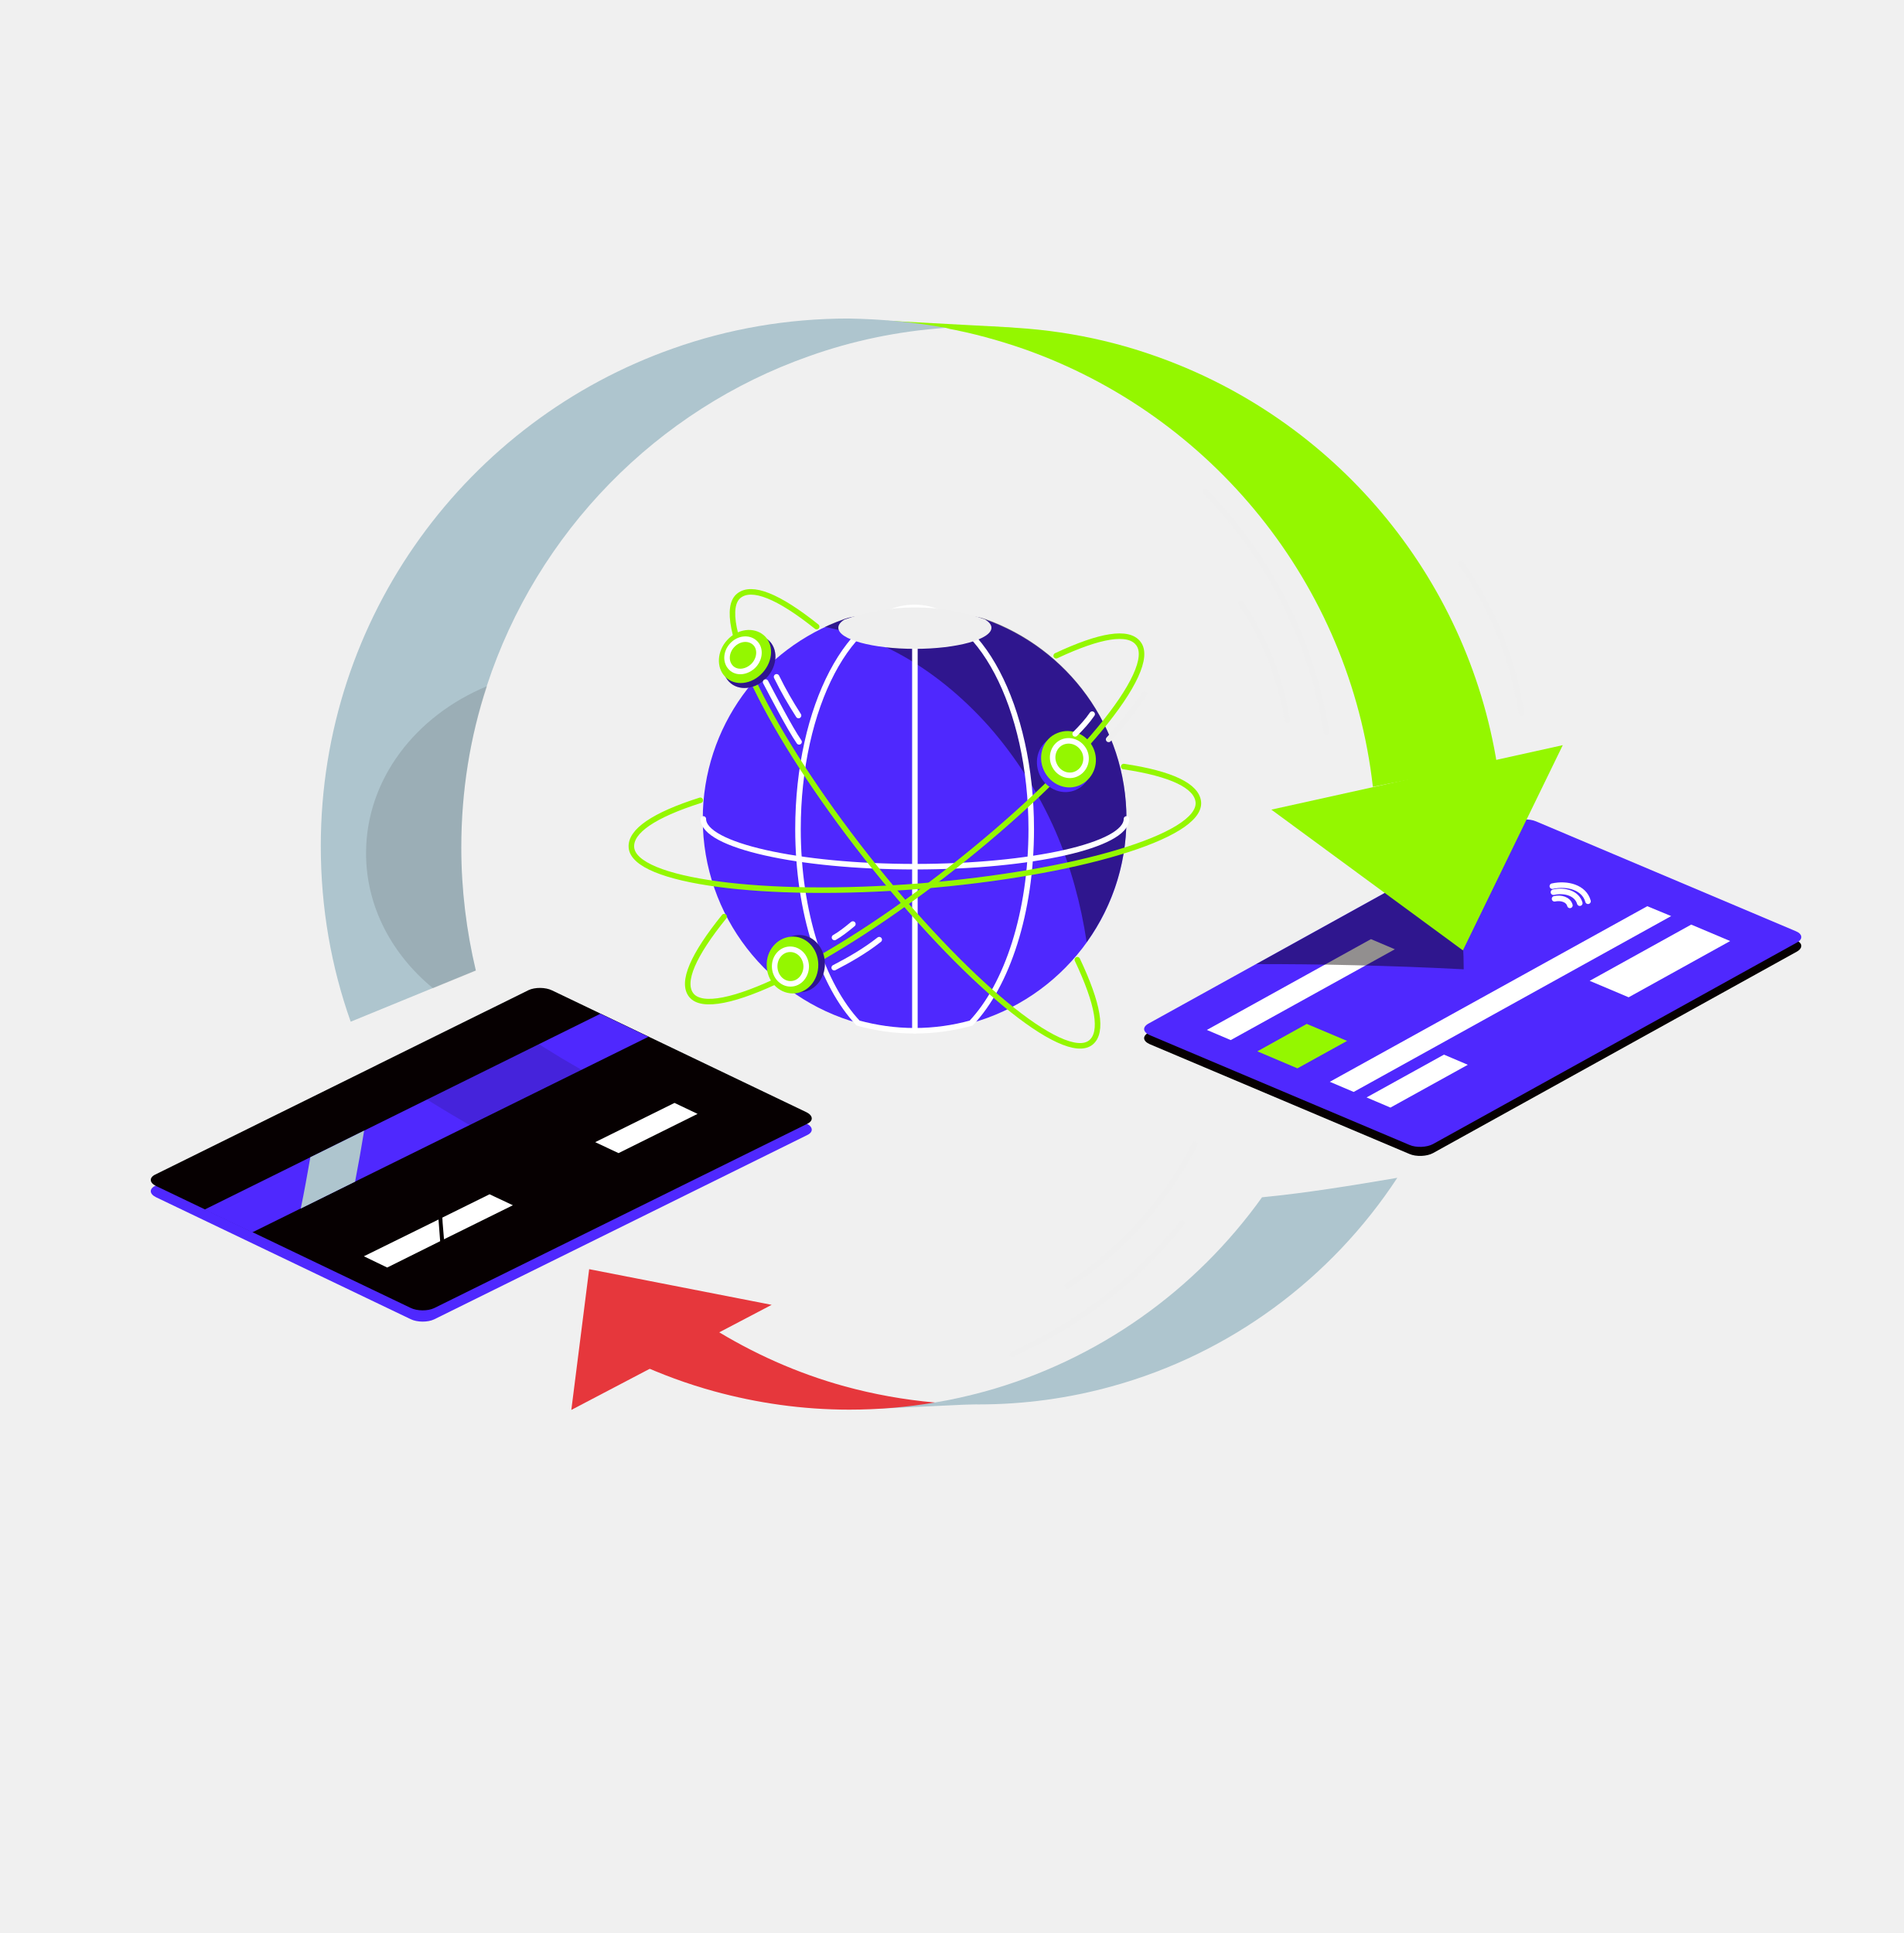
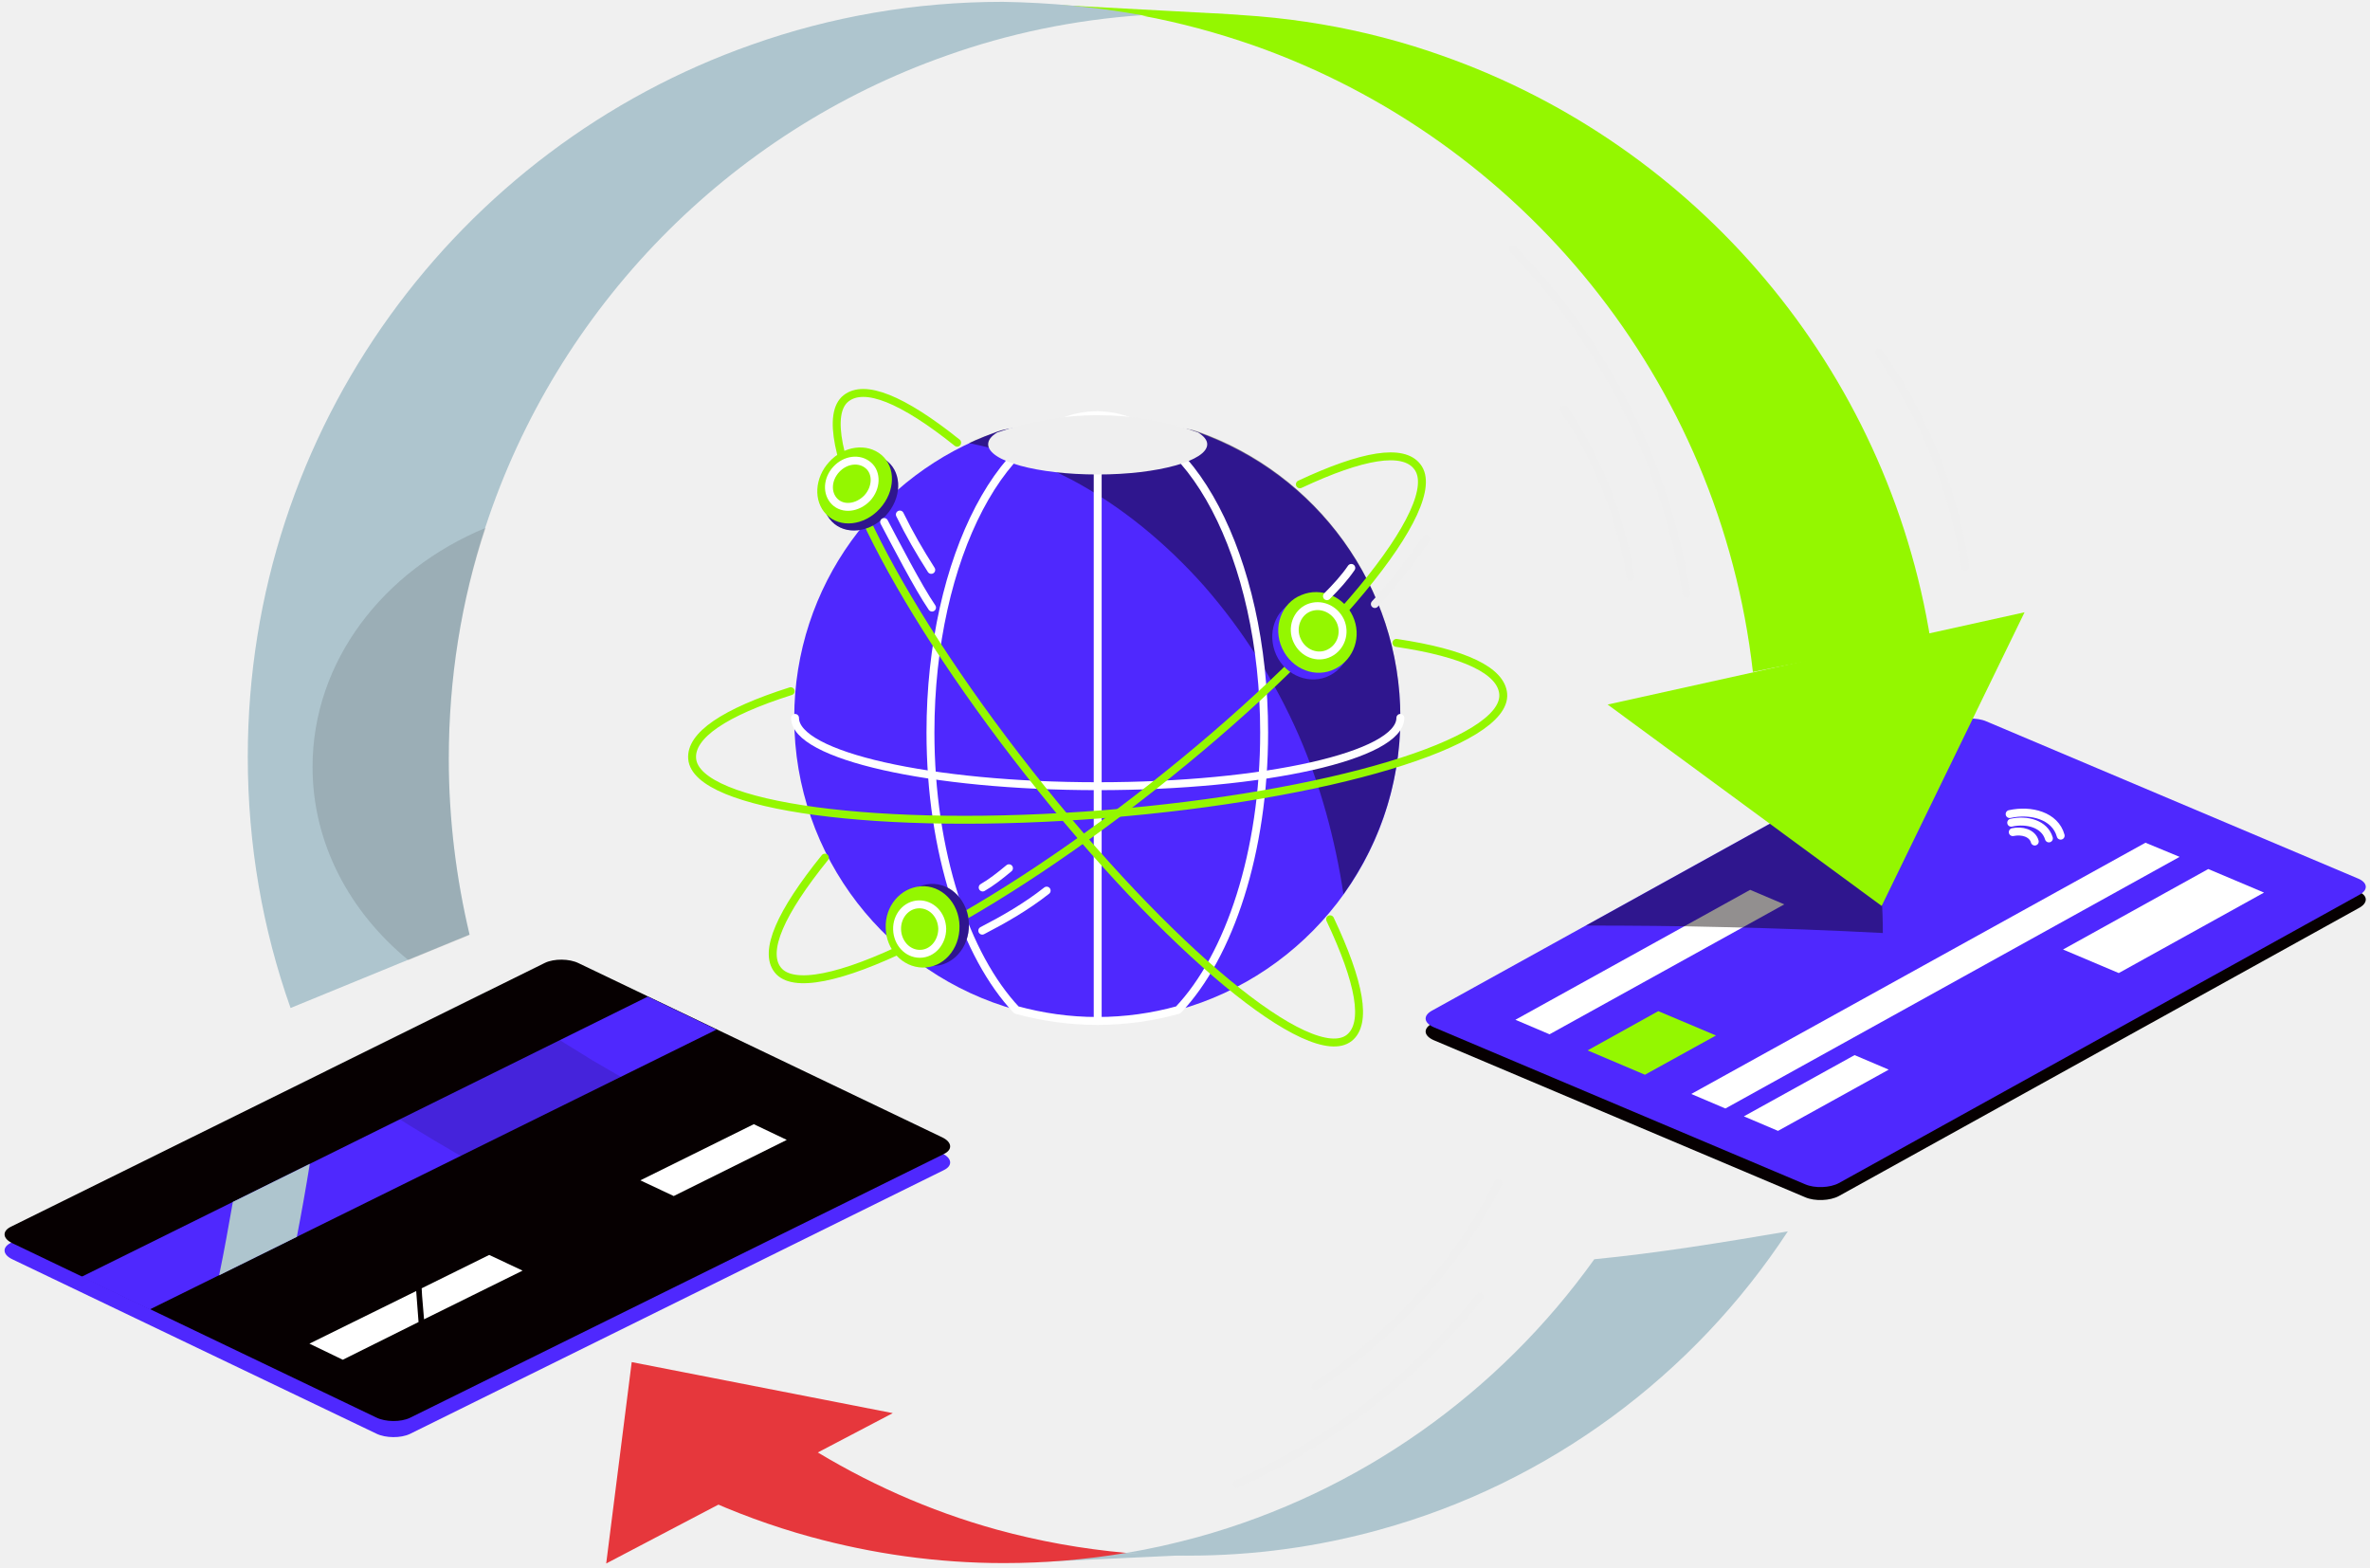
- <svg xmlns="http://www.w3.org/2000/svg" width="516" height="524" viewBox="0 0 516 524" fill="none">
-   <path d="M487.069 257.926L388.376 312.59C386.74 313.482 383.839 313.631 381.98 312.813L311.623 283.064C309.764 282.246 309.54 280.907 311.251 279.94L340.554 263.727L394.177 234.052L409.944 225.35C411.58 224.458 414.481 224.309 416.34 225.127L486.697 254.877C488.556 255.546 488.705 256.959 487.069 257.926Z" fill="#060001" />
-   <path d="M487.069 255.471L388.376 310.135C386.74 311.028 383.839 311.177 381.98 310.359L311.623 280.609C309.764 279.791 309.54 278.452 311.251 277.486L340.554 261.272L394.177 231.597L409.944 222.896C411.58 222.003 414.481 221.855 416.34 222.673L486.697 252.422C488.556 253.166 488.705 254.579 487.069 255.471Z" fill="#4F28FE" />
-   <path d="M327.093 279.196L333.563 281.948L378.038 257.33L371.568 254.579L327.093 279.196Z" fill="white" />
-   <path opacity="0.44" d="M396.706 262.76C386.74 262.239 376.774 261.867 366.733 261.644C357.957 261.421 349.181 261.347 340.48 261.347L394.103 231.672C394.623 237.473 395.367 243.274 395.888 249.075C396.408 253.612 396.706 258.149 396.706 262.76Z" fill="#060001" />
-   <path d="M370.378 297.492L376.848 300.244L397.821 288.641L391.351 285.89L370.378 297.492Z" fill="white" />
-   <path d="M340.777 284.997L351.636 289.608L365.097 282.171L354.164 277.56L340.777 284.997Z" fill="#94F700" />
-   <path d="M360.412 293.253L366.882 296.004L452.932 248.331L446.461 245.654L360.412 293.253Z" fill="white" />
-   <path d="M430.843 265.883L441.404 270.346L468.922 255.099L458.361 250.637L430.843 265.883Z" fill="white" />
-   <path d="M421.323 243.646C423.034 243.274 425.042 243.795 425.488 245.431" stroke="white" stroke-width="1.5" stroke-miterlimit="10" stroke-linecap="round" stroke-linejoin="round" />
-   <path d="M421.026 241.861C424.001 241.192 427.347 242.084 428.165 244.836" stroke="white" stroke-width="1.5" stroke-miterlimit="10" stroke-linecap="round" stroke-linejoin="round" />
-   <path d="M420.728 240.225C424.744 239.332 429.355 240.522 430.397 244.315" stroke="white" stroke-width="1.5" stroke-miterlimit="10" stroke-linecap="round" stroke-linejoin="round" />
-   <path d="M218.805 307.681L117.658 357.66C115.947 358.478 113.047 358.478 111.262 357.585L42.318 324.564C40.459 323.671 40.385 322.258 42.095 321.44L143.242 271.462C144.953 270.643 147.854 270.643 149.638 271.536L218.582 304.558C220.367 305.45 220.516 306.863 218.805 307.681Z" fill="#4F28FE" />
-   <path d="M218.805 304.632L117.658 354.611C115.947 355.429 113.047 355.429 111.262 354.536L42.318 321.515C40.459 320.622 40.385 319.209 42.095 318.391L143.242 268.412C144.953 267.594 147.854 267.594 149.638 268.487L218.582 301.508C220.367 302.401 220.516 303.814 218.805 304.632Z" fill="#060001" />
-   <path d="M175.743 281.055L68.349 334.083L55.408 327.91L162.728 274.808L175.743 281.055Z" fill="#4F28FE" />
-   <path d="M98.693 306.491L84.116 313.705C83.298 318.317 82.48 323.002 81.513 327.613L96.239 320.325C97.131 315.713 97.949 311.102 98.693 306.491Z" fill="#AEC5CE" />
-   <path d="M118.848 330.588L98.619 340.554L104.94 343.603L119.294 336.463L118.848 330.588Z" fill="white" />
-   <path d="M132.681 323.746L119.889 330.067C119.889 330.514 119.964 331.034 119.964 331.48L120.336 335.943L139.003 326.721L132.681 323.746Z" fill="white" />
-   <path d="M161.315 309.615L167.637 312.59L189.056 301.954L182.809 298.979L161.315 309.615Z" fill="white" />
-   <path opacity="0.14" d="M138.929 303.144C146.44 299.426 153.952 295.856 161.538 292.286C158.489 290.501 155.365 288.716 152.316 286.931C145.474 282.766 138.78 278.452 132.161 273.841L101.742 288.865C105.535 291.542 109.477 294.145 113.419 296.599C119.145 300.244 125.021 303.739 130.971 307.086C133.648 305.822 136.326 304.483 138.929 303.144Z" fill="#060001" />
-   <path d="M305.301 222.003C305.301 248.406 287.452 270.643 263.206 277.337C258.372 278.675 253.24 279.419 247.885 279.419C242.53 279.419 237.473 278.675 232.564 277.337C208.319 270.643 190.469 248.406 190.469 222.003C190.469 197.014 206.459 175.743 228.771 167.86C234.721 165.777 241.34 167.711 248.034 167.711C254.728 167.711 260.9 165.703 266.85 167.86C289.311 175.743 305.301 197.014 305.301 222.003Z" fill="#4F28FE" />
-   <path opacity="0.44" d="M242.977 176.859C252.496 181.916 260.975 188.982 268.115 197.014C275.478 205.418 281.576 215.087 286.039 225.276C290.203 234.87 292.955 245.059 294.517 255.397C301.285 245.951 305.301 234.424 305.301 221.929C305.301 196.94 289.311 175.669 266.999 167.785C261.049 165.703 255.248 168.678 248.555 168.678C241.861 168.678 234.796 165.628 228.846 167.785C227.061 168.455 225.276 169.124 223.565 169.942C230.333 171.281 236.878 173.661 242.977 176.859Z" fill="#060001" />
-   <path d="M305.301 222.003C305.301 229.143 279.643 234.944 247.96 234.944C216.277 234.944 190.618 229.143 190.618 222.003" stroke="white" stroke-width="1.5" stroke-miterlimit="10" stroke-linecap="round" stroke-linejoin="round" />
-   <path d="M279.494 224.755C279.494 247.364 272.949 267.073 263.206 277.337C258.372 278.675 253.24 279.419 247.885 279.419C242.53 279.419 237.473 278.675 232.564 277.337C222.896 267.073 216.277 247.364 216.277 224.755C216.277 191.585 230.408 164.662 247.811 164.662C265.363 164.662 279.494 191.585 279.494 224.755Z" stroke="white" stroke-width="1.5" stroke-miterlimit="10" stroke-linecap="round" stroke-linejoin="round" />
-   <path d="M247.96 164.662V279.419" stroke="white" stroke-width="1.5" stroke-miterlimit="10" stroke-linecap="round" stroke-linejoin="round" />
-   <path d="M286.262 177.751C298.161 172.173 305.822 170.909 308.499 174.404C314.226 181.619 291.691 208.839 258.223 235.167C224.755 261.495 192.998 276.965 187.346 269.751C184.594 266.255 187.866 258.892 196.27 248.48" stroke="#94F700" stroke-width="1.5" stroke-miterlimit="10" stroke-linecap="round" stroke-linejoin="round" />
-   <path d="M291.988 260.157C297.641 272.131 299.054 279.865 295.633 282.617C288.418 288.344 261.198 265.809 234.87 232.341C208.542 198.873 193.072 167.116 200.286 161.464C203.782 158.712 210.922 161.538 221.334 169.868" stroke="#94F700" stroke-width="1.5" stroke-miterlimit="10" stroke-linecap="round" stroke-linejoin="round" />
-   <path d="M304.557 207.798C317.573 209.732 324.415 213.078 324.787 217.466C325.531 226.689 291.691 236.803 249.298 240.224C206.831 243.571 171.876 238.886 171.132 229.738C170.76 225.35 177.156 220.962 189.8 216.946" stroke="#94F700" stroke-width="1.5" stroke-miterlimit="10" stroke-linecap="round" stroke-linejoin="round" />
-   <path d="M295.186 203.93C296.897 207.649 295.558 212.112 291.914 213.971C288.27 215.83 283.659 214.12 281.799 210.103C279.94 206.013 281.576 201.402 285.369 199.914C289.162 198.352 293.402 200.212 295.186 203.93Z" fill="#4F28FE" />
-   <path d="M296.302 202.741C298.013 206.459 296.6 210.847 292.955 212.707C289.311 214.566 284.774 212.855 282.915 208.839C281.056 204.823 282.766 200.212 286.559 198.724C290.278 197.163 294.592 199.022 296.302 202.741Z" fill="#94F700" />
-   <path d="M293.922 203.633C294.963 205.939 294.071 208.616 291.84 209.732C289.609 210.847 286.857 209.806 285.741 207.352C284.626 204.972 285.667 202.146 287.898 201.179C290.204 200.212 292.807 201.328 293.922 203.633Z" stroke="white" stroke-width="1.5" stroke-miterlimit="10" stroke-linecap="round" stroke-linejoin="round" />
-   <path d="M209.583 261.347C209.658 265.437 212.707 268.858 216.574 269.007C220.442 269.081 223.64 265.586 223.565 261.123C223.491 256.661 220.144 253.24 216.277 253.463C212.409 253.686 209.509 257.256 209.583 261.347Z" fill="#4F28FE" />
-   <path opacity="0.44" d="M209.583 261.347C209.658 265.437 212.707 268.858 216.574 269.007C220.442 269.081 223.64 265.586 223.565 261.123C223.491 256.661 220.144 253.24 216.277 253.463C212.409 253.686 209.509 257.256 209.583 261.347Z" fill="#060001" />
-   <path d="M207.798 261.793C207.873 265.883 210.922 269.23 214.789 269.304C218.657 269.379 221.855 265.883 221.78 261.421C221.706 256.958 218.285 253.612 214.417 253.909C210.55 254.207 207.649 257.702 207.798 261.793Z" fill="#94F700" />
-   <path d="M209.955 262.09C210.029 264.619 211.889 266.701 214.269 266.701C216.649 266.701 218.508 264.544 218.508 261.941C218.434 259.264 216.425 257.256 214.046 257.33C211.666 257.404 209.881 259.561 209.955 262.09Z" stroke="white" stroke-width="1.5" stroke-miterlimit="10" stroke-linecap="round" stroke-linejoin="round" />
-   <path d="M198.204 174.776C195.378 177.751 195.08 182.214 197.609 184.817C200.138 187.42 204.749 186.973 207.798 183.701C210.847 180.429 210.922 175.743 208.17 173.438C205.418 171.132 201.03 171.727 198.204 174.776Z" fill="#4F28FE" />
-   <path opacity="0.44" d="M198.204 174.776C195.378 177.751 195.08 182.214 197.609 184.817C200.138 187.42 204.749 186.973 207.798 183.701C210.847 180.429 210.922 175.743 208.17 173.438C205.418 171.132 201.03 171.727 198.204 174.776Z" fill="#060001" />
-   <path d="M197.088 173.512C194.337 176.487 194.039 180.949 196.568 183.478C199.096 186.081 203.708 185.635 206.683 182.362C209.657 179.09 209.732 174.479 206.98 172.173C204.228 169.868 199.84 170.463 197.088 173.512Z" fill="#94F700" />
-   <path d="M198.427 174.925C196.716 176.785 196.568 179.462 198.13 181.024C199.691 182.586 202.443 182.288 204.303 180.354C206.087 178.421 206.162 175.595 204.526 174.182C202.815 172.694 200.138 173.066 198.427 174.925Z" stroke="white" stroke-width="1.5" stroke-miterlimit="10" stroke-linecap="round" stroke-linejoin="round" />
-   <path d="M310.21 188.089C306.64 193.221 303.442 197.237 300.467 200.435" stroke="#EFEFEF" stroke-width="1.5" stroke-miterlimit="10" stroke-linecap="round" stroke-linejoin="round" />
-   <path d="M226.094 262.314C230.259 260.157 234.424 257.777 238.291 254.728" stroke="white" stroke-width="1.5" stroke-miterlimit="10" stroke-linecap="round" stroke-linejoin="round" />
-   <path d="M226.168 254.133C227.73 253.24 229.366 251.976 231.151 250.488" stroke="white" stroke-width="1.5" stroke-miterlimit="10" stroke-linecap="round" stroke-linejoin="round" />
-   <path d="M291.393 198.948C293.104 197.237 294.74 195.452 296.005 193.593" stroke="white" stroke-width="1.5" stroke-miterlimit="10" stroke-linecap="round" stroke-linejoin="round" />
-   <path d="M207.501 184.891C209.434 188.535 213.971 197.311 216.574 201.104" stroke="white" stroke-width="1.5" stroke-miterlimit="10" stroke-linecap="round" stroke-linejoin="round" />
-   <path d="M210.476 183.478C212.335 187.271 214.194 190.469 216.425 193.965" stroke="white" stroke-width="1.5" stroke-miterlimit="10" stroke-linecap="round" stroke-linejoin="round" />
-   <path d="M268.71 170.165C268.71 173.289 259.413 175.892 247.96 175.892C236.506 175.892 227.209 173.363 227.209 170.165C227.209 169.347 227.804 168.603 228.92 167.934C234.87 165.852 241.266 164.662 247.96 164.662C254.653 164.662 261.049 165.777 266.999 167.934C268.04 168.603 268.71 169.347 268.71 170.165Z" fill="#EFEFEF" />
-   <path d="M275.106 88.802L240.374 86.942L244.985 88.132L256.289 88.876L275.106 88.802Z" fill="#94F700" />
-   <path d="M405.779 207.501C397.598 155.811 361.379 113.493 313.185 96.536C298.533 91.33 282.692 88.578 266.255 88.578C262.909 88.578 259.562 88.727 256.289 88.95C263.578 90.289 270.643 92.222 277.486 94.602C328.208 112.452 365.841 158.117 372.088 213.302C383.244 210.996 394.474 208.988 405.779 207.501Z" fill="#94F700" />
-   <path d="M256.289 88.876C243.423 89.768 231.003 92.371 219.326 96.536C178.049 111.039 145.548 144.284 131.938 185.933C127.401 199.766 125.021 214.492 125.021 229.738C125.021 241.192 126.434 252.422 128.963 263.057C125.095 264.619 121.228 266.256 117.361 267.817C109.923 270.867 102.486 273.916 95.049 276.965C89.768 262.091 86.942 246.1 86.942 229.367C86.942 167.042 126.806 114.014 182.437 94.454C197.312 89.173 213.302 86.347 229.961 86.347C238.96 86.496 247.736 87.314 256.289 88.876Z" fill="#AEC5CE" />
-   <path d="M326.646 133.276C343.975 150.903 355.652 174.033 359.519 198.502" stroke="#EFEFEF" stroke-width="1.5" stroke-miterlimit="10" stroke-linecap="round" stroke-linejoin="round" />
-   <path d="M336.315 163.546C342.785 172.992 347.099 183.999 348.884 195.304" stroke="#EFEFEF" stroke-width="1.5" stroke-miterlimit="10" stroke-linecap="round" stroke-linejoin="round" />
-   <path d="M395.962 152.762C404.515 164.811 410.167 178.867 412.324 193.37" stroke="#EFEFEF" stroke-width="1.5" stroke-miterlimit="10" stroke-linecap="round" stroke-linejoin="round" />
-   <path opacity="0.12" d="M125.021 229.813C125.021 241.266 126.434 252.496 128.963 263.132C125.095 264.693 121.228 266.33 117.361 267.892C106.205 258.744 99.213 245.728 99.213 231.3C99.213 211.294 112.601 194.039 132.012 186.007C127.401 199.766 125.021 214.492 125.021 229.813Z" fill="#060001" />
-   <path d="M344.57 219.475L423.554 201.997L396.482 257.628L344.57 219.475Z" fill="#94F700" />
-   <path d="M237.101 381.905L265.809 380.567L253.315 380.195L237.101 381.905Z" fill="#AEC5CE" />
-   <path d="M342.042 324.564C323.969 349.851 297.566 368.741 266.85 377.22C262.462 378.41 257.926 379.451 253.389 380.195C257.256 380.492 261.124 380.715 265.14 380.715C277.709 380.715 289.832 379.005 301.36 375.807C333.489 366.956 360.858 346.504 378.707 319.283C366.436 321.366 354.239 323.374 342.042 324.564Z" fill="#AEC5CE" />
-   <path d="M192.849 359.891C186.007 363.015 179.165 366.213 172.397 369.411C179.165 372.535 186.23 375.138 193.519 377.146C205.195 380.344 217.467 382.129 230.184 382.129C238.068 382.129 245.803 381.459 253.389 380.195C244.985 379.451 236.804 377.964 228.92 375.807C215.979 372.237 203.931 366.808 192.849 359.891Z" fill="#E6373C" />
-   <path d="M154.845 382.203L209.137 353.718L159.679 344.05L154.845 382.203Z" fill="#E6373C" />
-   <path d="M274.362 367.105C292.212 359.147 308.127 346.876 320.325 331.629" stroke="#EFEFEF" stroke-width="1.5" stroke-miterlimit="10" stroke-linecap="round" stroke-linejoin="round" />
-   <path d="M289.237 348.586C303.814 339.141 315.937 325.754 323.82 310.21" stroke="#EFEFEF" stroke-width="1.5" stroke-miterlimit="10" stroke-linecap="round" stroke-linejoin="round" />
+ <svg xmlns="http://www.w3.org/2000/svg" width="449" height="297" viewBox="0 0 449 297" fill="none">
+   <path d="M447.069 171.926L348.376 226.59C346.74 227.483 343.839 227.632 341.98 226.814L271.623 197.064C269.764 196.246 269.541 194.908 271.251 193.941L300.554 177.727L354.177 148.053L369.944 139.351C371.58 138.458 374.481 138.31 376.34 139.128L446.697 168.877C448.556 169.546 448.705 170.959 447.069 171.926Z" fill="#060001" />
+   <path d="M447.069 169.472L348.376 224.136C346.74 225.028 343.839 225.177 341.98 224.359L271.623 194.61C269.764 193.792 269.541 192.453 271.251 191.486L300.554 175.273L354.177 145.598L369.944 136.896C371.58 136.004 374.481 135.855 376.34 136.673L446.697 166.422C448.556 167.166 448.705 168.579 447.069 169.472Z" fill="#4F28FE" />
+   <path d="M287.093 193.197L293.563 195.948L338.038 171.331L331.568 168.579L287.093 193.197Z" fill="white" />
+   <path opacity="0.44" d="M356.706 176.76C346.74 176.24 336.774 175.868 326.733 175.645C317.957 175.422 309.181 175.347 300.48 175.347L354.103 145.672C354.623 151.473 355.367 157.275 355.888 163.076C356.408 167.612 356.706 172.149 356.706 176.76Z" fill="#060001" />
+   <path d="M330.378 211.492L336.848 214.244L357.821 202.642L351.351 199.89L330.378 211.492Z" fill="white" />
+   <path d="M300.777 198.998L311.636 203.609L325.097 196.172L314.164 191.561L300.777 198.998Z" fill="#94F700" />
+   <path d="M320.412 207.253L326.882 210.005L412.932 162.332L406.461 159.654L320.412 207.253Z" fill="white" />
+   <path d="M390.843 179.884L401.404 184.346L428.922 169.1L418.361 164.637L390.843 179.884Z" fill="white" />
+   <path d="M381.323 157.646C383.034 157.275 385.042 157.795 385.488 159.431" stroke="white" stroke-width="1.5" stroke-miterlimit="10" stroke-linecap="round" stroke-linejoin="round" />
+   <path d="M381.026 155.862C384.001 155.192 387.348 156.085 388.166 158.837" stroke="white" stroke-width="1.5" stroke-miterlimit="10" stroke-linecap="round" stroke-linejoin="round" />
+   <path d="M380.728 154.225C384.744 153.333 389.356 154.523 390.397 158.316" stroke="white" stroke-width="1.5" stroke-miterlimit="10" stroke-linecap="round" stroke-linejoin="round" />
+   <path d="M178.806 221.681L77.658 271.66C75.948 272.478 73.047 272.478 71.262 271.585L2.318 238.564C0.459 237.671 0.385 236.258 2.095 235.44L103.243 185.462C104.953 184.643 107.854 184.643 109.639 185.536L178.582 218.558C180.367 219.45 180.516 220.863 178.806 221.681Z" fill="#4F28FE" />
+   <path d="M178.806 218.632L77.658 268.611C75.948 269.429 73.047 269.429 71.262 268.536L2.318 235.515C0.459 234.622 0.385 233.209 2.095 232.391L103.243 182.412C104.953 181.594 107.854 181.594 109.639 182.487L178.582 215.508C180.367 216.401 180.516 217.814 178.806 218.632Z" fill="#060001" />
+   <path d="M135.744 195.055L28.349 248.083L15.408 241.91L122.728 188.808L135.744 195.055Z" fill="#4F28FE" />
+   <path d="M58.693 220.491L44.116 227.705C43.298 232.317 42.48 237.002 41.513 241.613L56.239 234.325C57.131 229.713 57.949 225.102 58.693 220.491Z" fill="#AEC5CE" />
+   <path d="M78.848 244.588L58.619 254.554L64.941 257.603L79.294 250.463L78.848 244.588Z" fill="white" />
+   <path d="M92.682 237.746L79.889 244.067C79.889 244.514 79.964 245.034 79.964 245.48L80.336 249.943L99.003 240.721L92.682 237.746Z" fill="white" />
+   <path d="M121.315 223.615L127.637 226.59L149.056 215.954L142.809 212.979L121.315 223.615Z" fill="white" />
+   <path opacity="0.14" d="M98.929 217.144C106.44 213.426 113.952 209.856 121.538 206.286C118.489 204.501 115.365 202.716 112.316 200.931C105.474 196.766 98.78 192.452 92.161 187.841L61.742 202.865C65.535 205.542 69.477 208.145 73.419 210.599C79.146 214.244 85.021 217.739 90.971 221.086C93.648 219.822 96.326 218.483 98.929 217.144Z" fill="#060001" />
+   <path d="M265.301 136.004C265.301 162.406 247.452 184.644 223.206 191.337C218.372 192.676 213.24 193.42 207.885 193.42C202.53 193.42 197.473 192.676 192.564 191.337C168.319 184.644 150.469 162.406 150.469 136.004C150.469 111.014 166.46 89.744 188.771 81.86C194.721 79.778 201.34 81.711 208.034 81.711C214.728 81.711 220.901 79.703 226.85 81.86C249.311 89.744 265.301 111.014 265.301 136.004Z" fill="#4F28FE" />
+   <path opacity="0.44" d="M202.977 90.859C212.497 95.917 220.975 102.982 228.115 111.014C235.478 119.419 241.576 129.087 246.039 139.276C250.204 148.87 252.955 159.059 254.517 169.397C261.285 159.952 265.301 148.424 265.301 135.929C265.301 110.94 249.311 89.669 226.999 81.786C221.049 79.703 215.248 82.678 208.555 82.678C201.861 82.678 194.796 79.629 188.846 81.786C187.061 82.455 185.276 83.124 183.565 83.943C190.333 85.281 196.878 87.661 202.977 90.859Z" fill="#060001" />
+   <path d="M265.301 136.004C265.301 143.144 239.643 148.945 207.96 148.945C176.277 148.945 150.618 143.144 150.618 136.004" stroke="white" stroke-width="1.5" stroke-miterlimit="10" stroke-linecap="round" stroke-linejoin="round" />
+   <path d="M239.494 138.756C239.494 161.365 232.949 181.074 223.206 191.337C218.372 192.676 213.24 193.42 207.885 193.42C202.531 193.42 197.473 192.676 192.565 191.337C182.896 181.074 176.277 161.365 176.277 138.756C176.277 105.585 190.408 78.662 207.811 78.662C225.363 78.662 239.494 105.585 239.494 138.756Z" stroke="white" stroke-width="1.5" stroke-miterlimit="10" stroke-linecap="round" stroke-linejoin="round" />
+   <path d="M207.96 78.662V193.42" stroke="white" stroke-width="1.5" stroke-miterlimit="10" stroke-linecap="round" stroke-linejoin="round" />
+   <path d="M246.262 91.752C258.162 86.174 265.822 84.909 268.499 88.405C274.226 95.619 251.691 122.84 218.223 149.168C184.755 175.496 152.998 190.965 147.346 183.751C144.594 180.256 147.866 172.893 156.271 162.481" stroke="#94F700" stroke-width="1.5" stroke-miterlimit="10" stroke-linecap="round" stroke-linejoin="round" />
+   <path d="M251.989 174.157C257.641 186.131 259.054 193.866 255.633 196.618C248.419 202.345 221.198 179.809 194.87 146.342C168.542 112.874 153.072 81.117 160.287 75.464C163.782 72.712 170.922 75.538 181.334 83.868" stroke="#94F700" stroke-width="1.5" stroke-miterlimit="10" stroke-linecap="round" stroke-linejoin="round" />
+   <path d="M264.558 121.798C277.573 123.732 284.415 127.079 284.787 131.467C285.531 140.689 251.691 150.804 209.298 154.225C166.831 157.572 131.876 152.886 131.132 143.738C130.761 139.35 137.157 134.962 149.8 130.946" stroke="#94F700" stroke-width="1.5" stroke-miterlimit="10" stroke-linecap="round" stroke-linejoin="round" />
+   <path d="M255.187 117.931C256.897 121.65 255.558 126.112 251.914 127.971C248.27 129.831 243.659 128.12 241.799 124.104C239.94 120.013 241.576 115.402 245.369 113.915C249.162 112.353 253.402 114.212 255.187 117.931Z" fill="#4F28FE" />
+   <path d="M256.302 116.741C258.013 120.46 256.6 124.848 252.955 126.707C249.311 128.566 244.774 126.856 242.915 122.84C241.056 118.823 242.766 114.212 246.559 112.725C250.278 111.163 254.592 113.022 256.302 116.741Z" fill="#94F700" />
+   <path d="M253.922 117.634C254.963 119.939 254.071 122.617 251.84 123.732C249.609 124.848 246.857 123.807 245.741 121.352C244.626 118.972 245.667 116.146 247.898 115.179C250.204 114.212 252.807 115.328 253.922 117.634Z" stroke="white" stroke-width="1.5" stroke-miterlimit="10" stroke-linecap="round" stroke-linejoin="round" />
+   <path d="M169.583 175.347C169.658 179.438 172.707 182.859 176.574 183.007C180.442 183.082 183.64 179.586 183.565 175.124C183.491 170.661 180.144 167.24 176.277 167.463C172.409 167.687 169.509 171.256 169.583 175.347Z" fill="#4F28FE" />
+   <path opacity="0.44" d="M169.583 175.347C169.658 179.438 172.707 182.859 176.574 183.007C180.442 183.082 183.64 179.586 183.565 175.124C183.491 170.661 180.144 167.24 176.277 167.463C172.409 167.687 169.509 171.256 169.583 175.347Z" fill="#060001" />
+   <path d="M167.798 175.793C167.873 179.884 170.922 183.23 174.789 183.305C178.657 183.379 181.855 179.884 181.78 175.421C181.706 170.959 178.285 167.612 174.418 167.91C170.55 168.207 167.65 171.703 167.798 175.793Z" fill="#94F700" />
+   <path d="M169.955 176.09C170.029 178.619 171.889 180.702 174.269 180.702C176.649 180.702 178.508 178.545 178.508 175.942C178.434 173.264 176.426 171.256 174.046 171.331C171.666 171.405 169.881 173.562 169.955 176.09Z" stroke="white" stroke-width="1.5" stroke-miterlimit="10" stroke-linecap="round" stroke-linejoin="round" />
+   <path d="M158.204 88.777C155.378 91.752 155.08 96.214 157.609 98.817C160.138 101.42 164.749 100.974 167.798 97.701C170.848 94.429 170.922 89.744 168.17 87.438C165.418 85.132 161.03 85.728 158.204 88.777Z" fill="#4F28FE" />
+   <path opacity="0.44" d="M158.204 88.777C155.378 91.752 155.08 96.214 157.609 98.817C160.138 101.42 164.749 100.974 167.798 97.701C170.848 94.429 170.922 89.744 168.17 87.438C165.418 85.132 161.03 85.728 158.204 88.777Z" fill="#060001" />
+   <path d="M157.089 87.513C154.337 90.487 154.039 94.95 156.568 97.479C159.097 100.082 163.708 99.635 166.683 96.363C169.658 93.091 169.732 88.479 166.98 86.174C164.228 83.868 159.84 84.463 157.089 87.513Z" fill="#94F700" />
+   <path d="M158.427 88.926C156.717 90.785 156.568 93.463 158.13 95.024C159.692 96.586 162.443 96.289 164.303 94.355C166.088 92.421 166.162 89.595 164.526 88.182C162.815 86.695 160.138 87.066 158.427 88.926Z" stroke="white" stroke-width="1.5" stroke-miterlimit="10" stroke-linecap="round" stroke-linejoin="round" />
+   <path d="M270.21 102.09C266.64 107.222 263.442 111.238 260.467 114.436" stroke="#EFEFEF" stroke-width="1.5" stroke-miterlimit="10" stroke-linecap="round" stroke-linejoin="round" />
+   <path d="M186.094 176.314C190.259 174.157 194.424 171.777 198.291 168.728" stroke="white" stroke-width="1.5" stroke-miterlimit="10" stroke-linecap="round" stroke-linejoin="round" />
+   <path d="M186.168 168.133C187.73 167.241 189.366 165.976 191.151 164.489" stroke="white" stroke-width="1.5" stroke-miterlimit="10" stroke-linecap="round" stroke-linejoin="round" />
+   <path d="M251.394 112.948C253.104 111.238 254.74 109.453 256.005 107.593" stroke="white" stroke-width="1.5" stroke-miterlimit="10" stroke-linecap="round" stroke-linejoin="round" />
+   <path d="M167.501 98.892C169.434 102.536 173.971 111.312 176.574 115.105" stroke="white" stroke-width="1.5" stroke-miterlimit="10" stroke-linecap="round" stroke-linejoin="round" />
+   <path d="M170.476 97.478C172.335 101.272 174.194 104.47 176.426 107.965" stroke="white" stroke-width="1.5" stroke-miterlimit="10" stroke-linecap="round" stroke-linejoin="round" />
+   <path d="M228.71 84.166C228.71 87.289 219.413 89.892 207.96 89.892C196.506 89.892 187.21 87.364 187.21 84.166C187.21 83.348 187.805 82.604 188.92 81.934C194.87 79.852 201.266 78.662 207.96 78.662C214.653 78.662 221.049 79.778 226.999 81.934C228.04 82.604 228.71 83.348 228.71 84.166Z" fill="#EFEFEF" />
+   <path d="M235.106 2.802L200.374 0.942L204.985 2.132L216.289 2.876L235.106 2.802Z" fill="#94F700" />
+   <path d="M365.779 121.501C357.598 69.811 321.379 27.493 273.185 10.536C258.533 5.33 242.692 2.578 226.256 2.578C222.909 2.578 219.562 2.727 216.29 2.95C223.578 4.289 230.644 6.222 237.486 8.602C288.208 26.452 325.841 72.117 332.088 127.302C343.244 124.996 354.475 122.988 365.779 121.501Z" fill="#94F700" />
+   <path d="M216.29 2.876C203.423 3.768 191.003 6.371 179.326 10.536C138.049 25.039 105.548 58.284 91.938 99.933C87.401 113.766 85.021 128.492 85.021 143.738C85.021 155.192 86.434 166.422 88.963 177.057C85.096 178.619 81.228 180.256 77.361 181.817C69.923 184.867 62.486 187.916 55.049 190.965C49.768 176.091 46.942 160.1 46.942 143.367C46.942 81.042 86.806 28.014 142.437 8.454C157.312 3.173 173.302 0.347 189.961 0.347C198.961 0.496 207.737 1.314 216.29 2.876Z" fill="#AEC5CE" />
+   <path d="M286.646 47.276C303.975 64.903 315.652 88.033 319.519 112.502" stroke="#EFEFEF" stroke-width="1.5" stroke-miterlimit="10" stroke-linecap="round" stroke-linejoin="round" />
+   <path d="M296.315 77.546C302.785 86.992 307.099 97.999 308.884 109.304" stroke="#EFEFEF" stroke-width="1.5" stroke-miterlimit="10" stroke-linecap="round" stroke-linejoin="round" />
+   <path d="M355.962 66.762C364.515 78.811 370.167 92.867 372.324 107.37" stroke="#EFEFEF" stroke-width="1.5" stroke-miterlimit="10" stroke-linecap="round" stroke-linejoin="round" />
+   <path opacity="0.12" d="M85.021 143.813C85.021 155.266 86.434 166.496 88.963 177.132C85.095 178.693 81.228 180.33 77.361 181.892C66.205 172.744 59.214 159.728 59.214 145.3C59.214 125.294 72.601 108.039 92.012 100.007C87.401 113.766 85.021 128.492 85.021 143.813Z" fill="#060001" />
+   <path d="M304.57 133.475L383.554 115.997L356.483 171.628L304.57 133.475Z" fill="#94F700" />
+   <path d="M197.101 295.905L225.809 294.567L213.315 294.195L197.101 295.905Z" fill="#AEC5CE" />
+   <path d="M302.042 238.564C283.969 263.851 257.567 282.741 226.851 291.22C222.463 292.41 217.926 293.451 213.389 294.195C217.256 294.492 221.124 294.715 225.14 294.715C237.709 294.715 249.832 293.005 261.36 289.807C293.489 280.956 320.858 260.504 338.708 233.283C326.436 235.366 314.239 237.374 302.042 238.564Z" fill="#AEC5CE" />
+   <path d="M152.849 273.891C146.007 277.015 139.165 280.213 132.397 283.411C139.165 286.535 146.23 289.138 153.519 291.146C165.195 294.344 177.467 296.129 190.185 296.129C198.068 296.129 205.803 295.459 213.389 294.195C204.985 293.451 196.804 291.964 188.92 289.807C175.979 286.237 163.931 280.808 152.849 273.891Z" fill="#E6373C" />
+   <path d="M114.845 296.203L169.137 267.718L119.679 258.05L114.845 296.203Z" fill="#E6373C" />
+   <path d="M234.362 281.105C252.212 273.147 268.128 260.876 280.325 245.629" stroke="#EFEFEF" stroke-width="1.5" stroke-miterlimit="10" stroke-linecap="round" stroke-linejoin="round" />
+   <path d="M249.237 262.586C263.814 253.141 275.937 239.754 283.82 224.21" stroke="#EFEFEF" stroke-width="1.5" stroke-miterlimit="10" stroke-linecap="round" stroke-linejoin="round" />
</svg>
